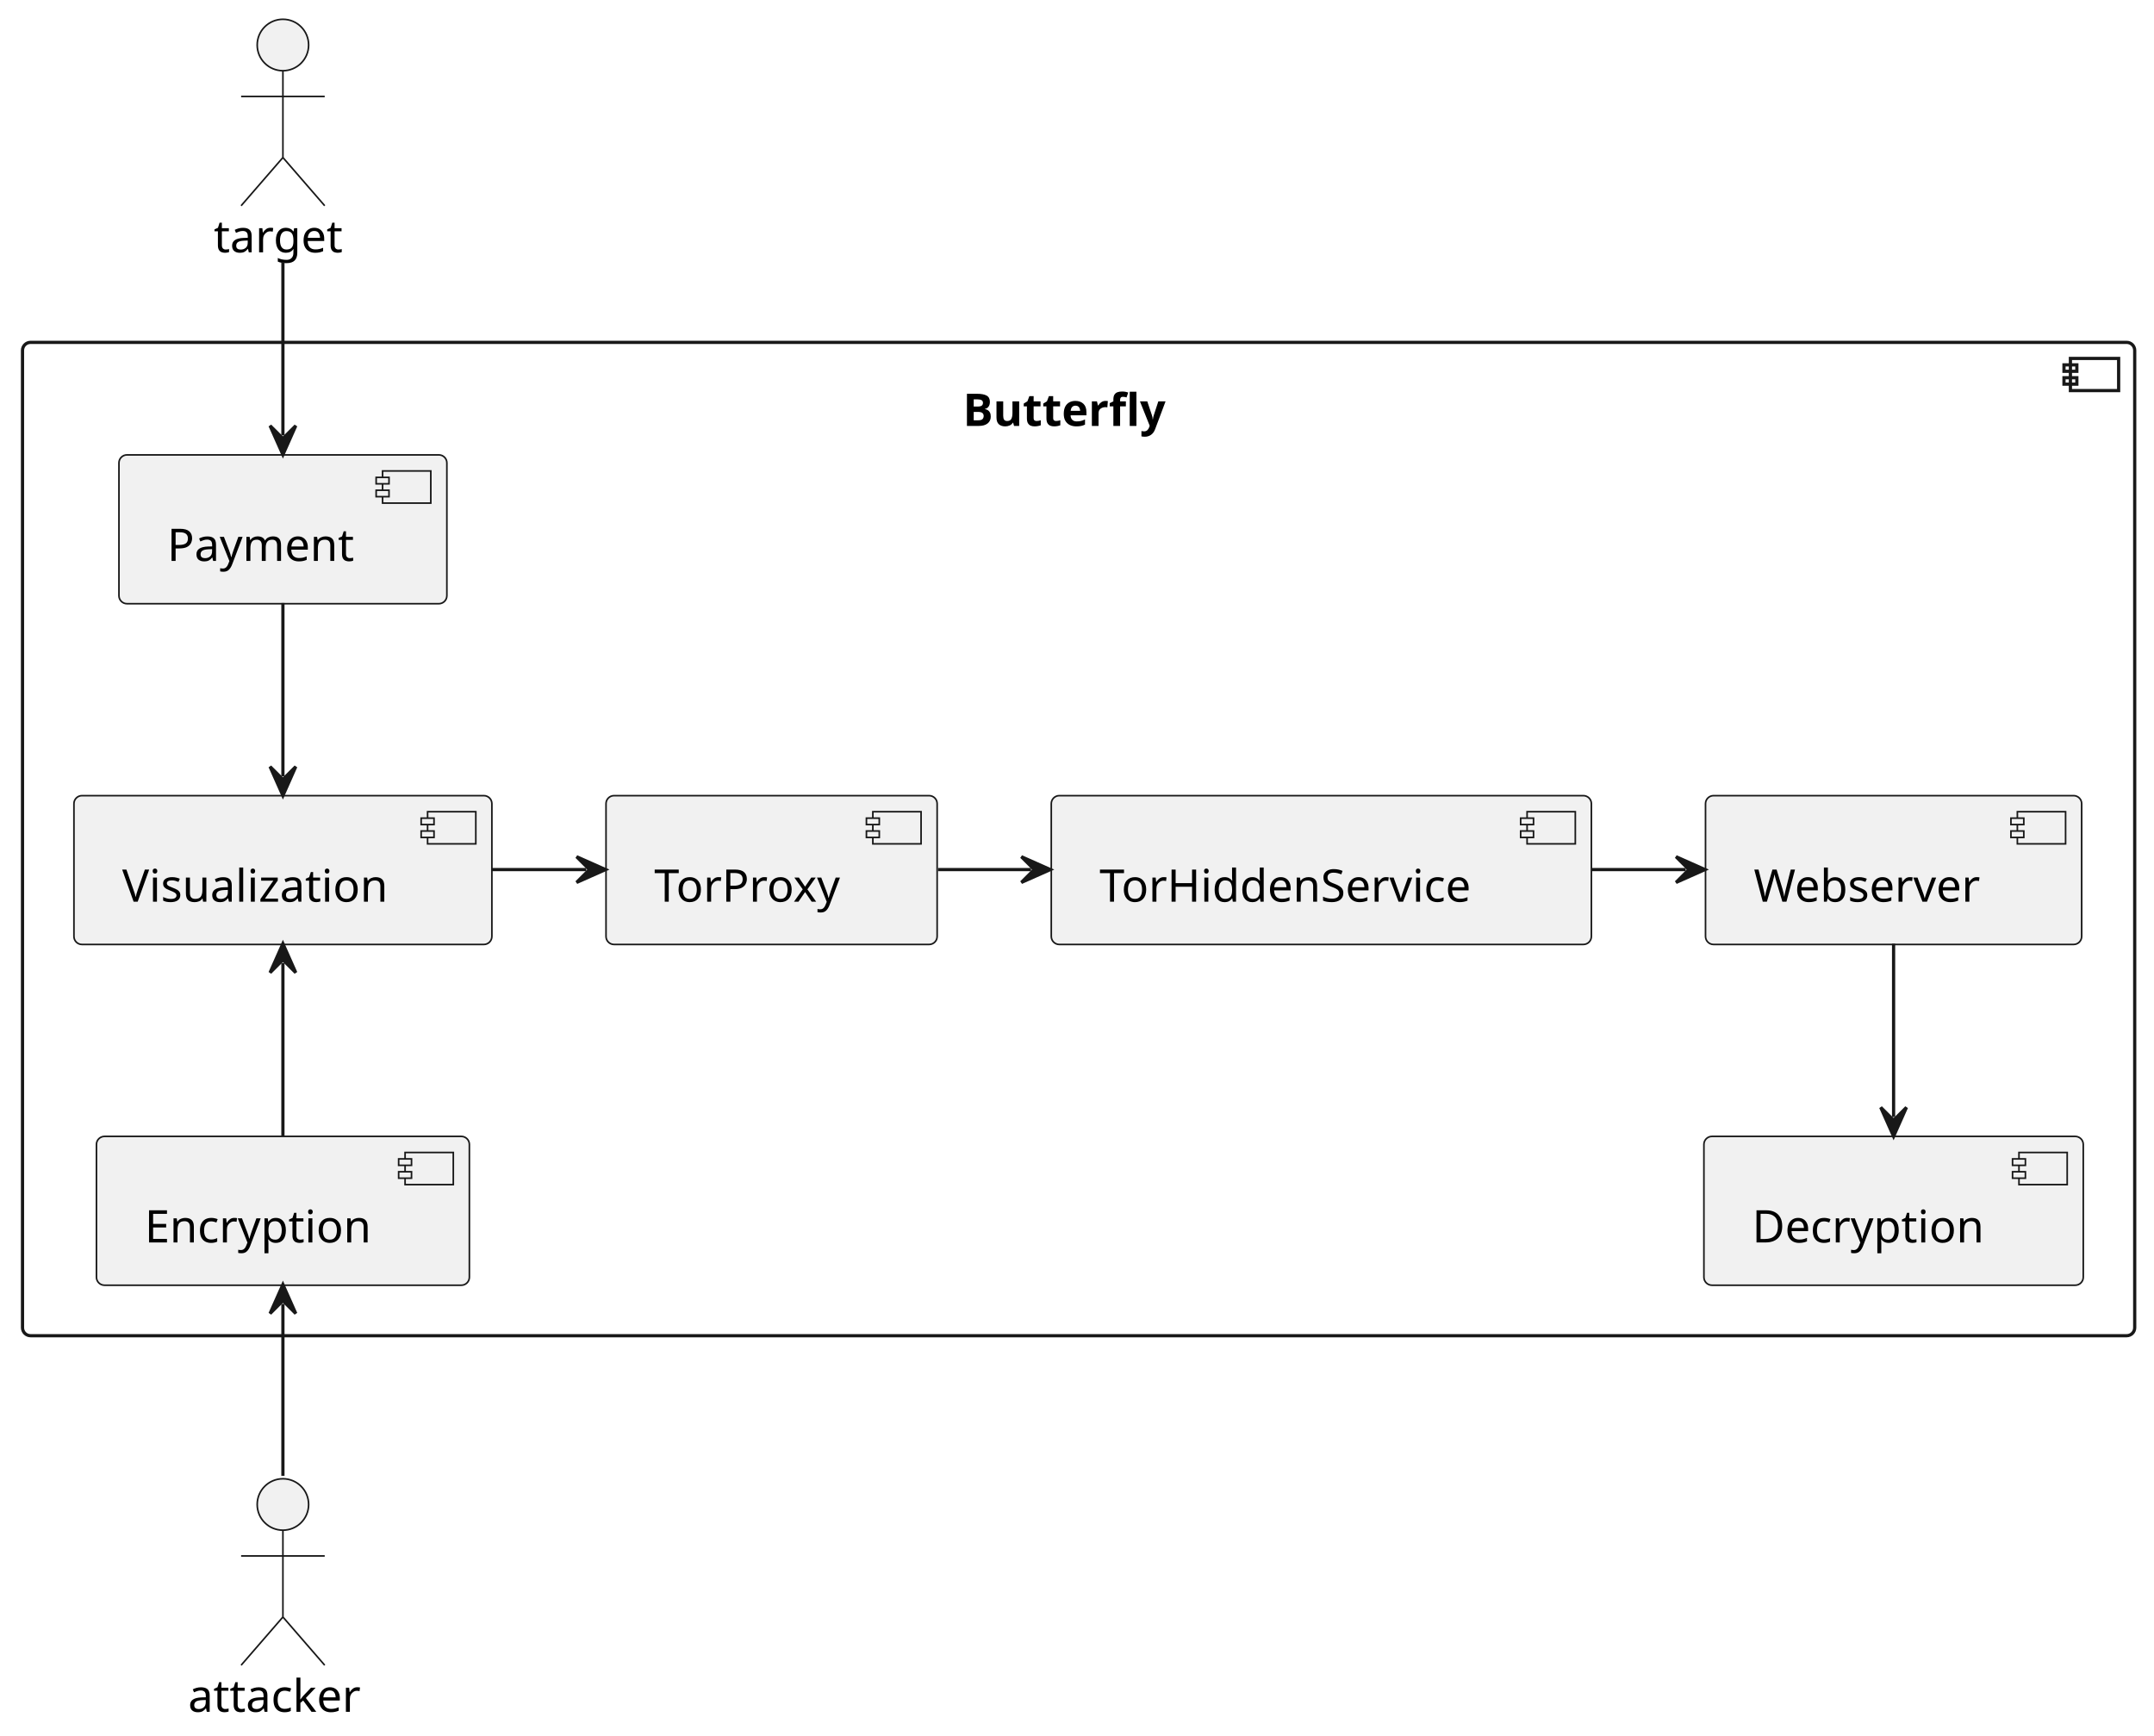
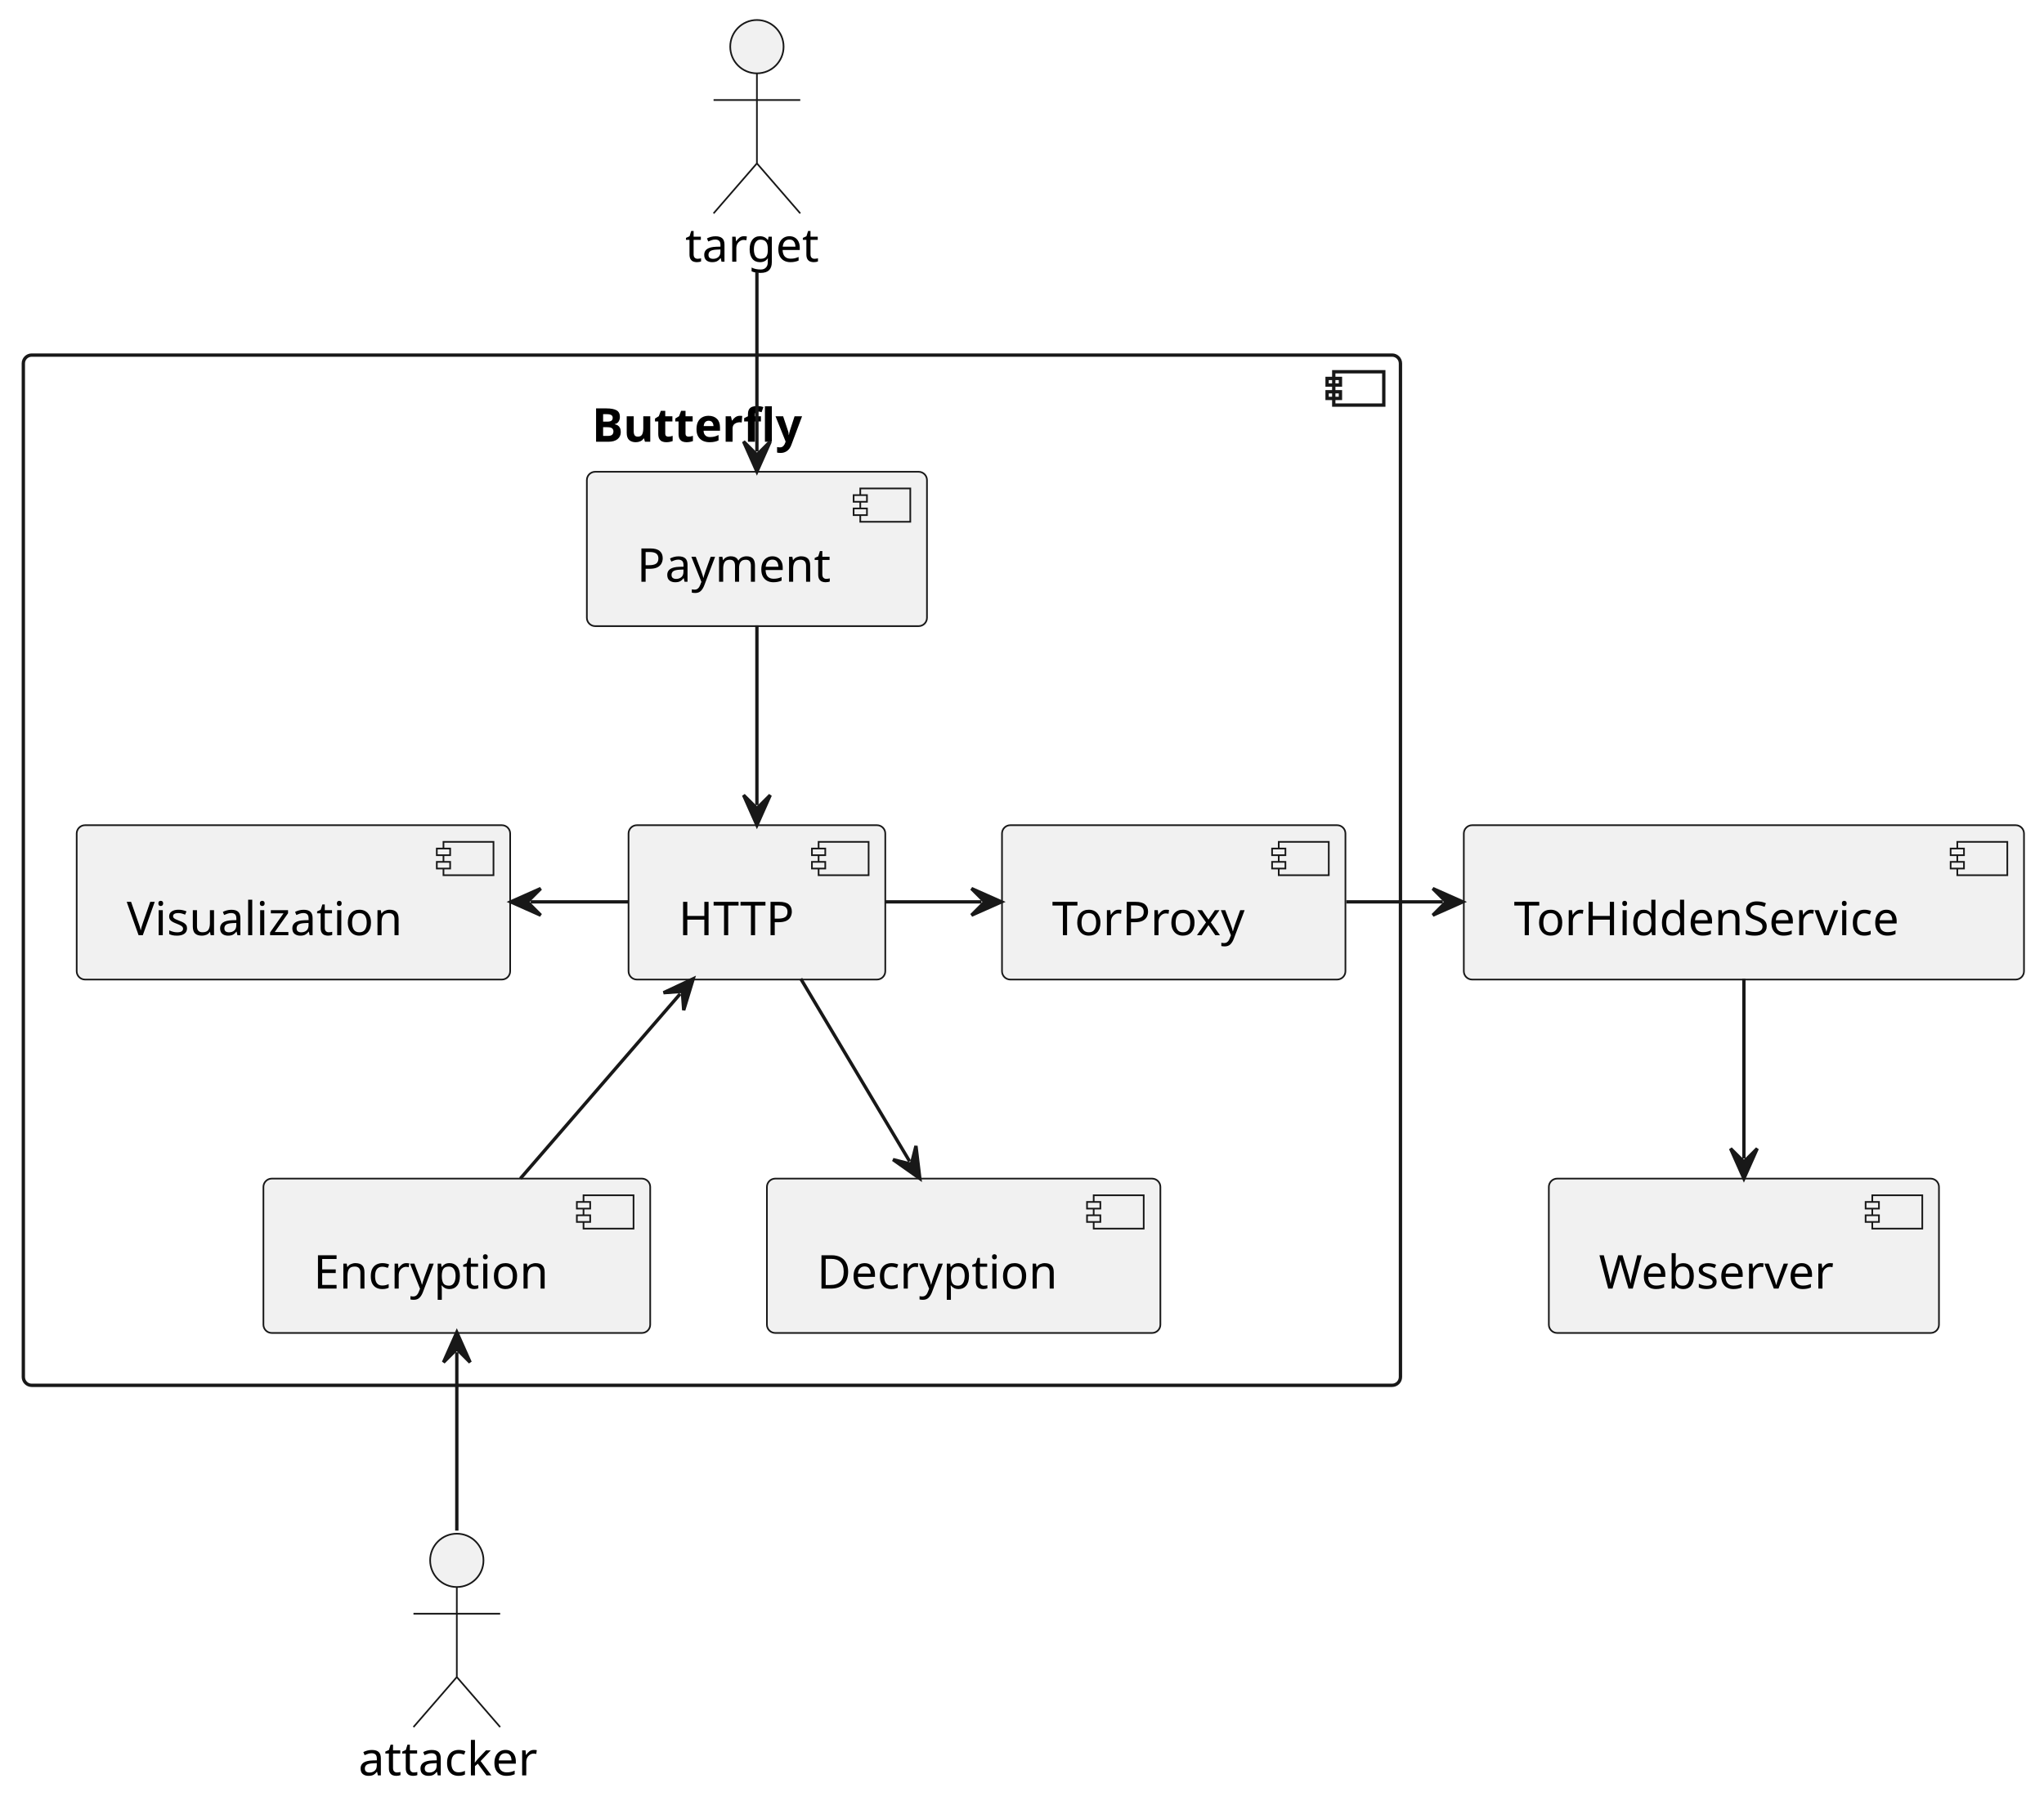
- <svg xmlns="http://www.w3.org/2000/svg" contentStyleType="text/css" height="540px" preserveAspectRatio="none" style="width:670px;height:540px;background:#FFFFFF;" version="1.1" viewBox="0 0 670 540" width="670px" zoomAndPan="magnify">
+ <svg xmlns="http://www.w3.org/2000/svg" contentStyleType="text/css" height="540px" preserveAspectRatio="none" style="width:613px;height:540px;background:#FFFFFF;" version="1.1" viewBox="0 0 613 540" width="613px" zoomAndPan="magnify">
  <defs />
  <g>
    <g id="cluster_Butterfly">
-       <rect fill="none" height="309" rx="2.5" ry="2.5" style="stroke:#181818;stroke-width:1.0;" width="657" x="7" y="106.5" />
-       <rect fill="none" height="10" style="stroke:#181818;stroke-width:1.0;" width="15" x="644" y="111.5" />
-       <rect fill="none" height="2" style="stroke:#181818;stroke-width:1.0;" width="4" x="642" y="113.5" />
-       <rect fill="none" height="2" style="stroke:#181818;stroke-width:1.0;" width="4" x="642" y="117.5" />
-       <text fill="#000000" font-family="sans-serif" font-size="14" font-weight="bold" lengthAdjust="spacing" textLength="72" x="299.5" y="132.495">Butterfly</text>
+       <rect fill="none" height="309" rx="2.5" ry="2.5" style="stroke:#181818;stroke-width:1.0;" width="413" x="7" y="106.5" />
+       <rect fill="none" height="10" style="stroke:#181818;stroke-width:1.0;" width="15" x="400" y="111.5" />
+       <rect fill="none" height="2" style="stroke:#181818;stroke-width:1.0;" width="4" x="398" y="113.5" />
+       <rect fill="none" height="2" style="stroke:#181818;stroke-width:1.0;" width="4" x="398" y="117.5" />
+       <text fill="#000000" font-family="sans-serif" font-size="14" font-weight="bold" lengthAdjust="spacing" textLength="72" x="177.5" y="132.495">Butterfly</text>
    </g>
    <g id="elem_Encryption">
-       <rect fill="#F1F1F1" height="46.297" rx="2.5" ry="2.5" style="stroke:#181818;stroke-width:0.5;" width="116" x="30" y="353.5" />
-       <rect fill="#F1F1F1" height="10" style="stroke:#181818;stroke-width:0.5;" width="15" x="126" y="358.5" />
-       <rect fill="#F1F1F1" height="2" style="stroke:#181818;stroke-width:0.5;" width="4" x="124" y="360.5" />
-       <rect fill="#F1F1F1" height="2" style="stroke:#181818;stroke-width:0.5;" width="4" x="124" y="364.5" />
-       <text fill="#000000" font-family="sans-serif" font-size="14" lengthAdjust="spacing" textLength="76" x="45" y="386.495">Encryption</text>
+       <rect fill="#F1F1F1" height="46.297" rx="2.5" ry="2.5" style="stroke:#181818;stroke-width:0.5;" width="116" x="79" y="353.5" />
+       <rect fill="#F1F1F1" height="10" style="stroke:#181818;stroke-width:0.5;" width="15" x="175" y="358.5" />
+       <rect fill="#F1F1F1" height="2" style="stroke:#181818;stroke-width:0.5;" width="4" x="173" y="360.5" />
+       <rect fill="#F1F1F1" height="2" style="stroke:#181818;stroke-width:0.5;" width="4" x="173" y="364.5" />
+       <text fill="#000000" font-family="sans-serif" font-size="14" lengthAdjust="spacing" textLength="76" x="94" y="386.495">Encryption</text>
    </g>
    <g id="elem_Decryption">
-       <rect fill="#F1F1F1" height="46.297" rx="2.5" ry="2.5" style="stroke:#181818;stroke-width:0.5;" width="118" x="530" y="353.5" />
-       <rect fill="#F1F1F1" height="10" style="stroke:#181818;stroke-width:0.5;" width="15" x="628" y="358.5" />
-       <rect fill="#F1F1F1" height="2" style="stroke:#181818;stroke-width:0.5;" width="4" x="626" y="360.5" />
-       <rect fill="#F1F1F1" height="2" style="stroke:#181818;stroke-width:0.5;" width="4" x="626" y="364.5" />
-       <text fill="#000000" font-family="sans-serif" font-size="14" lengthAdjust="spacing" textLength="78" x="545" y="386.495">Decryption</text>
+       <rect fill="#F1F1F1" height="46.297" rx="2.5" ry="2.5" style="stroke:#181818;stroke-width:0.5;" width="118" x="230" y="353.5" />
+       <rect fill="#F1F1F1" height="10" style="stroke:#181818;stroke-width:0.5;" width="15" x="328" y="358.5" />
+       <rect fill="#F1F1F1" height="2" style="stroke:#181818;stroke-width:0.5;" width="4" x="326" y="360.5" />
+       <rect fill="#F1F1F1" height="2" style="stroke:#181818;stroke-width:0.5;" width="4" x="326" y="364.5" />
+       <text fill="#000000" font-family="sans-serif" font-size="14" lengthAdjust="spacing" textLength="78" x="245" y="386.495">Decryption</text>
    </g>
    <g id="elem_Payment">
-       <rect fill="#F1F1F1" height="46.297" rx="2.5" ry="2.5" style="stroke:#181818;stroke-width:0.5;" width="102" x="37" y="141.5" />
-       <rect fill="#F1F1F1" height="10" style="stroke:#181818;stroke-width:0.5;" width="15" x="119" y="146.5" />
-       <rect fill="#F1F1F1" height="2" style="stroke:#181818;stroke-width:0.5;" width="4" x="117" y="148.5" />
-       <rect fill="#F1F1F1" height="2" style="stroke:#181818;stroke-width:0.5;" width="4" x="117" y="152.5" />
-       <text fill="#000000" font-family="sans-serif" font-size="14" lengthAdjust="spacing" textLength="62" x="52" y="174.495">Payment</text>
+       <rect fill="#F1F1F1" height="46.297" rx="2.5" ry="2.5" style="stroke:#181818;stroke-width:0.5;" width="102" x="176" y="141.5" />
+       <rect fill="#F1F1F1" height="10" style="stroke:#181818;stroke-width:0.5;" width="15" x="258" y="146.5" />
+       <rect fill="#F1F1F1" height="2" style="stroke:#181818;stroke-width:0.5;" width="4" x="256" y="148.5" />
+       <rect fill="#F1F1F1" height="2" style="stroke:#181818;stroke-width:0.5;" width="4" x="256" y="152.5" />
+       <text fill="#000000" font-family="sans-serif" font-size="14" lengthAdjust="spacing" textLength="62" x="191" y="174.495">Payment</text>
    </g>
    <g id="elem_Visualization">
      <rect fill="#F1F1F1" height="46.297" rx="2.5" ry="2.5" style="stroke:#181818;stroke-width:0.5;" width="130" x="23" y="247.5" />
      <rect fill="#F1F1F1" height="10" style="stroke:#181818;stroke-width:0.5;" width="15" x="133" y="252.5" />
      <rect fill="#F1F1F1" height="2" style="stroke:#181818;stroke-width:0.5;" width="4" x="131" y="254.5" />
      <rect fill="#F1F1F1" height="2" style="stroke:#181818;stroke-width:0.5;" width="4" x="131" y="258.5" />
      <text fill="#000000" font-family="sans-serif" font-size="14" lengthAdjust="spacing" textLength="90" x="38" y="280.495">Visualization</text>
    </g>
-     <g id="elem_Webserver">
-       <rect fill="#F1F1F1" height="46.297" rx="2.5" ry="2.5" style="stroke:#181818;stroke-width:0.5;" width="117" x="530.5" y="247.5" />
-       <rect fill="#F1F1F1" height="10" style="stroke:#181818;stroke-width:0.5;" width="15" x="627.5" y="252.5" />
-       <rect fill="#F1F1F1" height="2" style="stroke:#181818;stroke-width:0.5;" width="4" x="625.5" y="254.5" />
-       <rect fill="#F1F1F1" height="2" style="stroke:#181818;stroke-width:0.5;" width="4" x="625.5" y="258.5" />
-       <text fill="#000000" font-family="sans-serif" font-size="14" lengthAdjust="spacing" textLength="77" x="545.5" y="280.495">Webserver</text>
+     <g id="elem_HTTP">
+       <rect fill="#F1F1F1" height="46.297" rx="2.5" ry="2.5" style="stroke:#181818;stroke-width:0.5;" width="77" x="188.5" y="247.5" />
+       <rect fill="#F1F1F1" height="10" style="stroke:#181818;stroke-width:0.5;" width="15" x="245.5" y="252.5" />
+       <rect fill="#F1F1F1" height="2" style="stroke:#181818;stroke-width:0.5;" width="4" x="243.5" y="254.5" />
+       <rect fill="#F1F1F1" height="2" style="stroke:#181818;stroke-width:0.5;" width="4" x="243.5" y="258.5" />
+       <text fill="#000000" font-family="sans-serif" font-size="14" lengthAdjust="spacing" textLength="37" x="203.5" y="280.495">HTTP</text>
    </g>
    <g id="elem_TorProxy">
-       <rect fill="#F1F1F1" height="46.297" rx="2.5" ry="2.5" style="stroke:#181818;stroke-width:0.5;" width="103" x="188.5" y="247.5" />
-       <rect fill="#F1F1F1" height="10" style="stroke:#181818;stroke-width:0.5;" width="15" x="271.5" y="252.5" />
-       <rect fill="#F1F1F1" height="2" style="stroke:#181818;stroke-width:0.5;" width="4" x="269.5" y="254.5" />
-       <rect fill="#F1F1F1" height="2" style="stroke:#181818;stroke-width:0.5;" width="4" x="269.5" y="258.5" />
-       <text fill="#000000" font-family="sans-serif" font-size="14" lengthAdjust="spacing" textLength="63" x="203.5" y="280.495">TorProxy</text>
+       <rect fill="#F1F1F1" height="46.297" rx="2.5" ry="2.5" style="stroke:#181818;stroke-width:0.5;" width="103" x="300.5" y="247.5" />
+       <rect fill="#F1F1F1" height="10" style="stroke:#181818;stroke-width:0.5;" width="15" x="383.5" y="252.5" />
+       <rect fill="#F1F1F1" height="2" style="stroke:#181818;stroke-width:0.5;" width="4" x="381.5" y="254.5" />
+       <rect fill="#F1F1F1" height="2" style="stroke:#181818;stroke-width:0.5;" width="4" x="381.5" y="258.5" />
+       <text fill="#000000" font-family="sans-serif" font-size="14" lengthAdjust="spacing" textLength="63" x="315.5" y="280.495">TorProxy</text>
+     </g>
+     <g id="elem_target">
+       <ellipse cx="227" cy="14" fill="#F1F1F1" rx="8" ry="8" style="stroke:#181818;stroke-width:0.5;" />
+       <path d="M227,22 L227,49 M214,30 L240,30 M227,49 L214,64 M227,49 L240,64 " fill="none" style="stroke:#181818;stroke-width:0.5;" />
+       <text fill="#000000" font-family="sans-serif" font-size="14" lengthAdjust="spacing" textLength="43" x="205.5" y="78.495">target</text>
+     </g>
+     <g id="elem_attacker">
+       <ellipse cx="137" cy="468" fill="#F1F1F1" rx="8" ry="8" style="stroke:#181818;stroke-width:0.5;" />
+       <path d="M137,476 L137,503 M124,484 L150,484 M137,503 L124,518 M137,503 L150,518 " fill="none" style="stroke:#181818;stroke-width:0.5;" />
+       <text fill="#000000" font-family="sans-serif" font-size="14" lengthAdjust="spacing" textLength="59" x="107.5" y="532.495">attacker</text>
    </g>
    <g id="elem_TorHiddenService">
-       <rect fill="#F1F1F1" height="46.297" rx="2.5" ry="2.5" style="stroke:#181818;stroke-width:0.5;" width="168" x="327" y="247.5" />
-       <rect fill="#F1F1F1" height="10" style="stroke:#181818;stroke-width:0.5;" width="15" x="475" y="252.5" />
-       <rect fill="#F1F1F1" height="2" style="stroke:#181818;stroke-width:0.5;" width="4" x="473" y="254.5" />
-       <rect fill="#F1F1F1" height="2" style="stroke:#181818;stroke-width:0.5;" width="4" x="473" y="258.5" />
-       <text fill="#000000" font-family="sans-serif" font-size="14" lengthAdjust="spacing" textLength="128" x="342" y="280.495">TorHiddenService</text>
+       <rect fill="#F1F1F1" height="46.297" rx="2.5" ry="2.5" style="stroke:#181818;stroke-width:0.5;" width="168" x="439" y="247.5" />
+       <rect fill="#F1F1F1" height="10" style="stroke:#181818;stroke-width:0.5;" width="15" x="587" y="252.5" />
+       <rect fill="#F1F1F1" height="2" style="stroke:#181818;stroke-width:0.5;" width="4" x="585" y="254.5" />
+       <rect fill="#F1F1F1" height="2" style="stroke:#181818;stroke-width:0.5;" width="4" x="585" y="258.5" />
+       <text fill="#000000" font-family="sans-serif" font-size="14" lengthAdjust="spacing" textLength="128" x="454" y="280.495">TorHiddenService</text>
    </g>
-     <g id="elem_target">
-       <ellipse cx="88" cy="14" fill="#F1F1F1" rx="8" ry="8" style="stroke:#181818;stroke-width:0.5;" />
-       <path d="M88,22 L88,49 M75,30 L101,30 M88,49 L75,64 M88,49 L101,64 " fill="none" style="stroke:#181818;stroke-width:0.5;" />
-       <text fill="#000000" font-family="sans-serif" font-size="14" lengthAdjust="spacing" textLength="43" x="66.5" y="78.495">target</text>
-     </g>
-     <g id="elem_attacker">
-       <ellipse cx="88" cy="468" fill="#F1F1F1" rx="8" ry="8" style="stroke:#181818;stroke-width:0.5;" />
-       <path d="M88,476 L88,503 M75,484 L101,484 M88,503 L75,518 M88,503 L101,518 " fill="none" style="stroke:#181818;stroke-width:0.5;" />
-       <text fill="#000000" font-family="sans-serif" font-size="14" lengthAdjust="spacing" textLength="59" x="58.5" y="532.495">attacker</text>
+     <g id="elem_Webserver">
+       <rect fill="#F1F1F1" height="46.297" rx="2.5" ry="2.5" style="stroke:#181818;stroke-width:0.5;" width="117" x="464.5" y="353.5" />
+       <rect fill="#F1F1F1" height="10" style="stroke:#181818;stroke-width:0.5;" width="15" x="561.5" y="358.5" />
+       <rect fill="#F1F1F1" height="2" style="stroke:#181818;stroke-width:0.5;" width="4" x="559.5" y="360.5" />
+       <rect fill="#F1F1F1" height="2" style="stroke:#181818;stroke-width:0.5;" width="4" x="559.5" y="364.5" />
+       <text fill="#000000" font-family="sans-serif" font-size="14" lengthAdjust="spacing" textLength="77" x="479.5" y="386.495">Webserver</text>
    </g>
    <g id="link_Encryption_attacker">
-       <path d="M88,405.6 C88,422.27 88,439.53 88,459.08 " fill="none" id="Encryption-backto-attacker" style="stroke:#181818;stroke-width:1.0;" />
-       <polygon fill="#181818" points="88,399.6,84,408.6,88,404.6,92,408.6,88,399.6" style="stroke:#181818;stroke-width:1.0;" />
+       <path d="M137,405.6 C137,422.27 137,439.53 137,459.08 " fill="none" id="Encryption-backto-attacker" style="stroke:#181818;stroke-width:1.0;" />
+       <polygon fill="#181818" points="137,399.6,133,408.6,137,404.6,141,408.6,137,399.6" style="stroke:#181818;stroke-width:1.0;" />
    </g>
-     <g id="link_Visualization_Encryption">
-       <path d="M88,299.56 C88,317.2 88,335.84 88,353.48 " fill="none" id="Visualization-backto-Encryption" style="stroke:#181818;stroke-width:1.0;" />
-       <polygon fill="#181818" points="88,293.56,84,302.56,88,298.56,92,302.56,88,293.56" style="stroke:#181818;stroke-width:1.0;" />
+     <g id="link_HTTP_Encryption">
+       <path d="M203.983,298.096 C188.713,315.736 171.33,335.84 156.06,353.48 " fill="none" id="HTTP-backto-Encryption" style="stroke:#181818;stroke-width:1.0;" />
+       <polygon fill="#181818" points="207.91,293.56,198.995,297.747,204.638,297.34,205.044,302.983,207.91,293.56" style="stroke:#181818;stroke-width:1.0;" />
    </g>
    <g id="link_target_Payment">
-       <path d="M88,81.5 C88,101.15 88,118.64 88,135.43 " fill="none" id="target-to-Payment" style="stroke:#181818;stroke-width:1.0;" />
-       <polygon fill="#181818" points="88,141.43,92,132.43,88,136.43,84,132.43,88,141.43" style="stroke:#181818;stroke-width:1.0;" />
+       <path d="M227,81.5 C227,101.15 227,118.64 227,135.43 " fill="none" id="target-to-Payment" style="stroke:#181818;stroke-width:1.0;" />
+       <polygon fill="#181818" points="227,141.43,231,132.43,227,136.43,223,132.43,227,141.43" style="stroke:#181818;stroke-width:1.0;" />
    </g>
-     <g id="link_Payment_Visualization">
-       <path d="M88,187.56 C88,205.2 88,223.84 88,241.48 " fill="none" id="Payment-to-Visualization" style="stroke:#181818;stroke-width:1.0;" />
-       <polygon fill="#181818" points="88,247.48,92,238.48,88,242.48,84,238.48,88,247.48" style="stroke:#181818;stroke-width:1.0;" />
+     <g id="link_Payment_HTTP">
+       <path d="M227,187.56 C227,205.2 227,223.84 227,241.48 " fill="none" id="Payment-to-HTTP" style="stroke:#181818;stroke-width:1.0;" />
+       <polygon fill="#181818" points="227,247.48,231,238.48,227,242.48,223,238.48,227,247.48" style="stroke:#181818;stroke-width:1.0;" />
    </g>
-     <g id="link_Visualization_TorProxy">
-       <path d="M153.02,270.5 C164.79,270.5 170.57,270.5 182.35,270.5 " fill="none" id="Visualization-to-TorProxy" style="stroke:#181818;stroke-width:1.0;" />
-       <polygon fill="#181818" points="188.35,270.5,179.35,266.5,183.35,270.5,179.35,274.5,188.35,270.5" style="stroke:#181818;stroke-width:1.0;" />
+     <g id="link_HTTP_TorProxy">
+       <path d="M265.57,270.5 C277.17,270.5 282.76,270.5 294.35,270.5 " fill="none" id="HTTP-to-TorProxy" style="stroke:#181818;stroke-width:1.0;" />
+       <polygon fill="#181818" points="300.35,270.5,291.35,266.5,295.35,270.5,291.35,274.5,300.35,270.5" style="stroke:#181818;stroke-width:1.0;" />
+     </g>
+     <g id="link_Visualization_HTTP">
+       <path d="M159.16,270.5 C170.89,270.5 176.62,270.5 188.35,270.5 " fill="none" id="Visualization-backto-HTTP" style="stroke:#181818;stroke-width:1.0;" />
+       <polygon fill="#181818" points="153.16,270.5,162.16,274.5,158.16,270.5,162.16,266.5,153.16,270.5" style="stroke:#181818;stroke-width:1.0;" />
+     </g>
+     <g id="link_HTTP_Decryption">
+       <path d="M240.15,293.56 C250.67,311.2 262.277,330.687 272.797,348.327 " fill="none" id="HTTP-to-Decryption" style="stroke:#181818;stroke-width:1.0;" />
+       <polygon fill="#181818" points="275.87,353.48,274.696,343.701,273.309,349.186,267.825,347.799,275.87,353.48" style="stroke:#181818;stroke-width:1.0;" />
    </g>
    <g id="link_TorProxy_TorHiddenService">
-       <path d="M291.77,270.5 C303.41,270.5 309.06,270.5 320.7,270.5 " fill="none" id="TorProxy-to-TorHiddenService" style="stroke:#181818;stroke-width:1.0;" />
-       <polygon fill="#181818" points="326.7,270.5,317.7,266.5,321.7,270.5,317.7,274.5,326.7,270.5" style="stroke:#181818;stroke-width:1.0;" />
+       <path d="M403.77,270.5 C415.41,270.5 421.06,270.5 432.7,270.5 " fill="none" id="TorProxy-to-TorHiddenService" style="stroke:#181818;stroke-width:1.0;" />
+       <polygon fill="#181818" points="438.7,270.5,429.7,266.5,433.7,270.5,429.7,274.5,438.7,270.5" style="stroke:#181818;stroke-width:1.0;" />
    </g>
    <g id="link_TorHiddenService_Webserver">
-       <path d="M495.13,270.5 C506.87,270.5 512.6,270.5 524.33,270.5 " fill="none" id="TorHiddenService-to-Webserver" style="stroke:#181818;stroke-width:1.0;" />
-       <polygon fill="#181818" points="530.33,270.5,521.33,266.5,525.33,270.5,521.33,274.5,530.33,270.5" style="stroke:#181818;stroke-width:1.0;" />
-     </g>
-     <g id="link_Webserver_Decryption">
-       <path d="M589,293.56 C589,311.2 589,329.84 589,347.48 " fill="none" id="Webserver-to-Decryption" style="stroke:#181818;stroke-width:1.0;" />
-       <polygon fill="#181818" points="589,353.48,593,344.48,589,348.48,585,344.48,589,353.48" style="stroke:#181818;stroke-width:1.0;" />
+       <path d="M523,293.56 C523,311.2 523,329.84 523,347.48 " fill="none" id="TorHiddenService-to-Webserver" style="stroke:#181818;stroke-width:1.0;" />
+       <polygon fill="#181818" points="523,353.48,527,344.48,523,348.48,519,344.48,523,353.48" style="stroke:#181818;stroke-width:1.0;" />
    </g>
  </g>
</svg>
